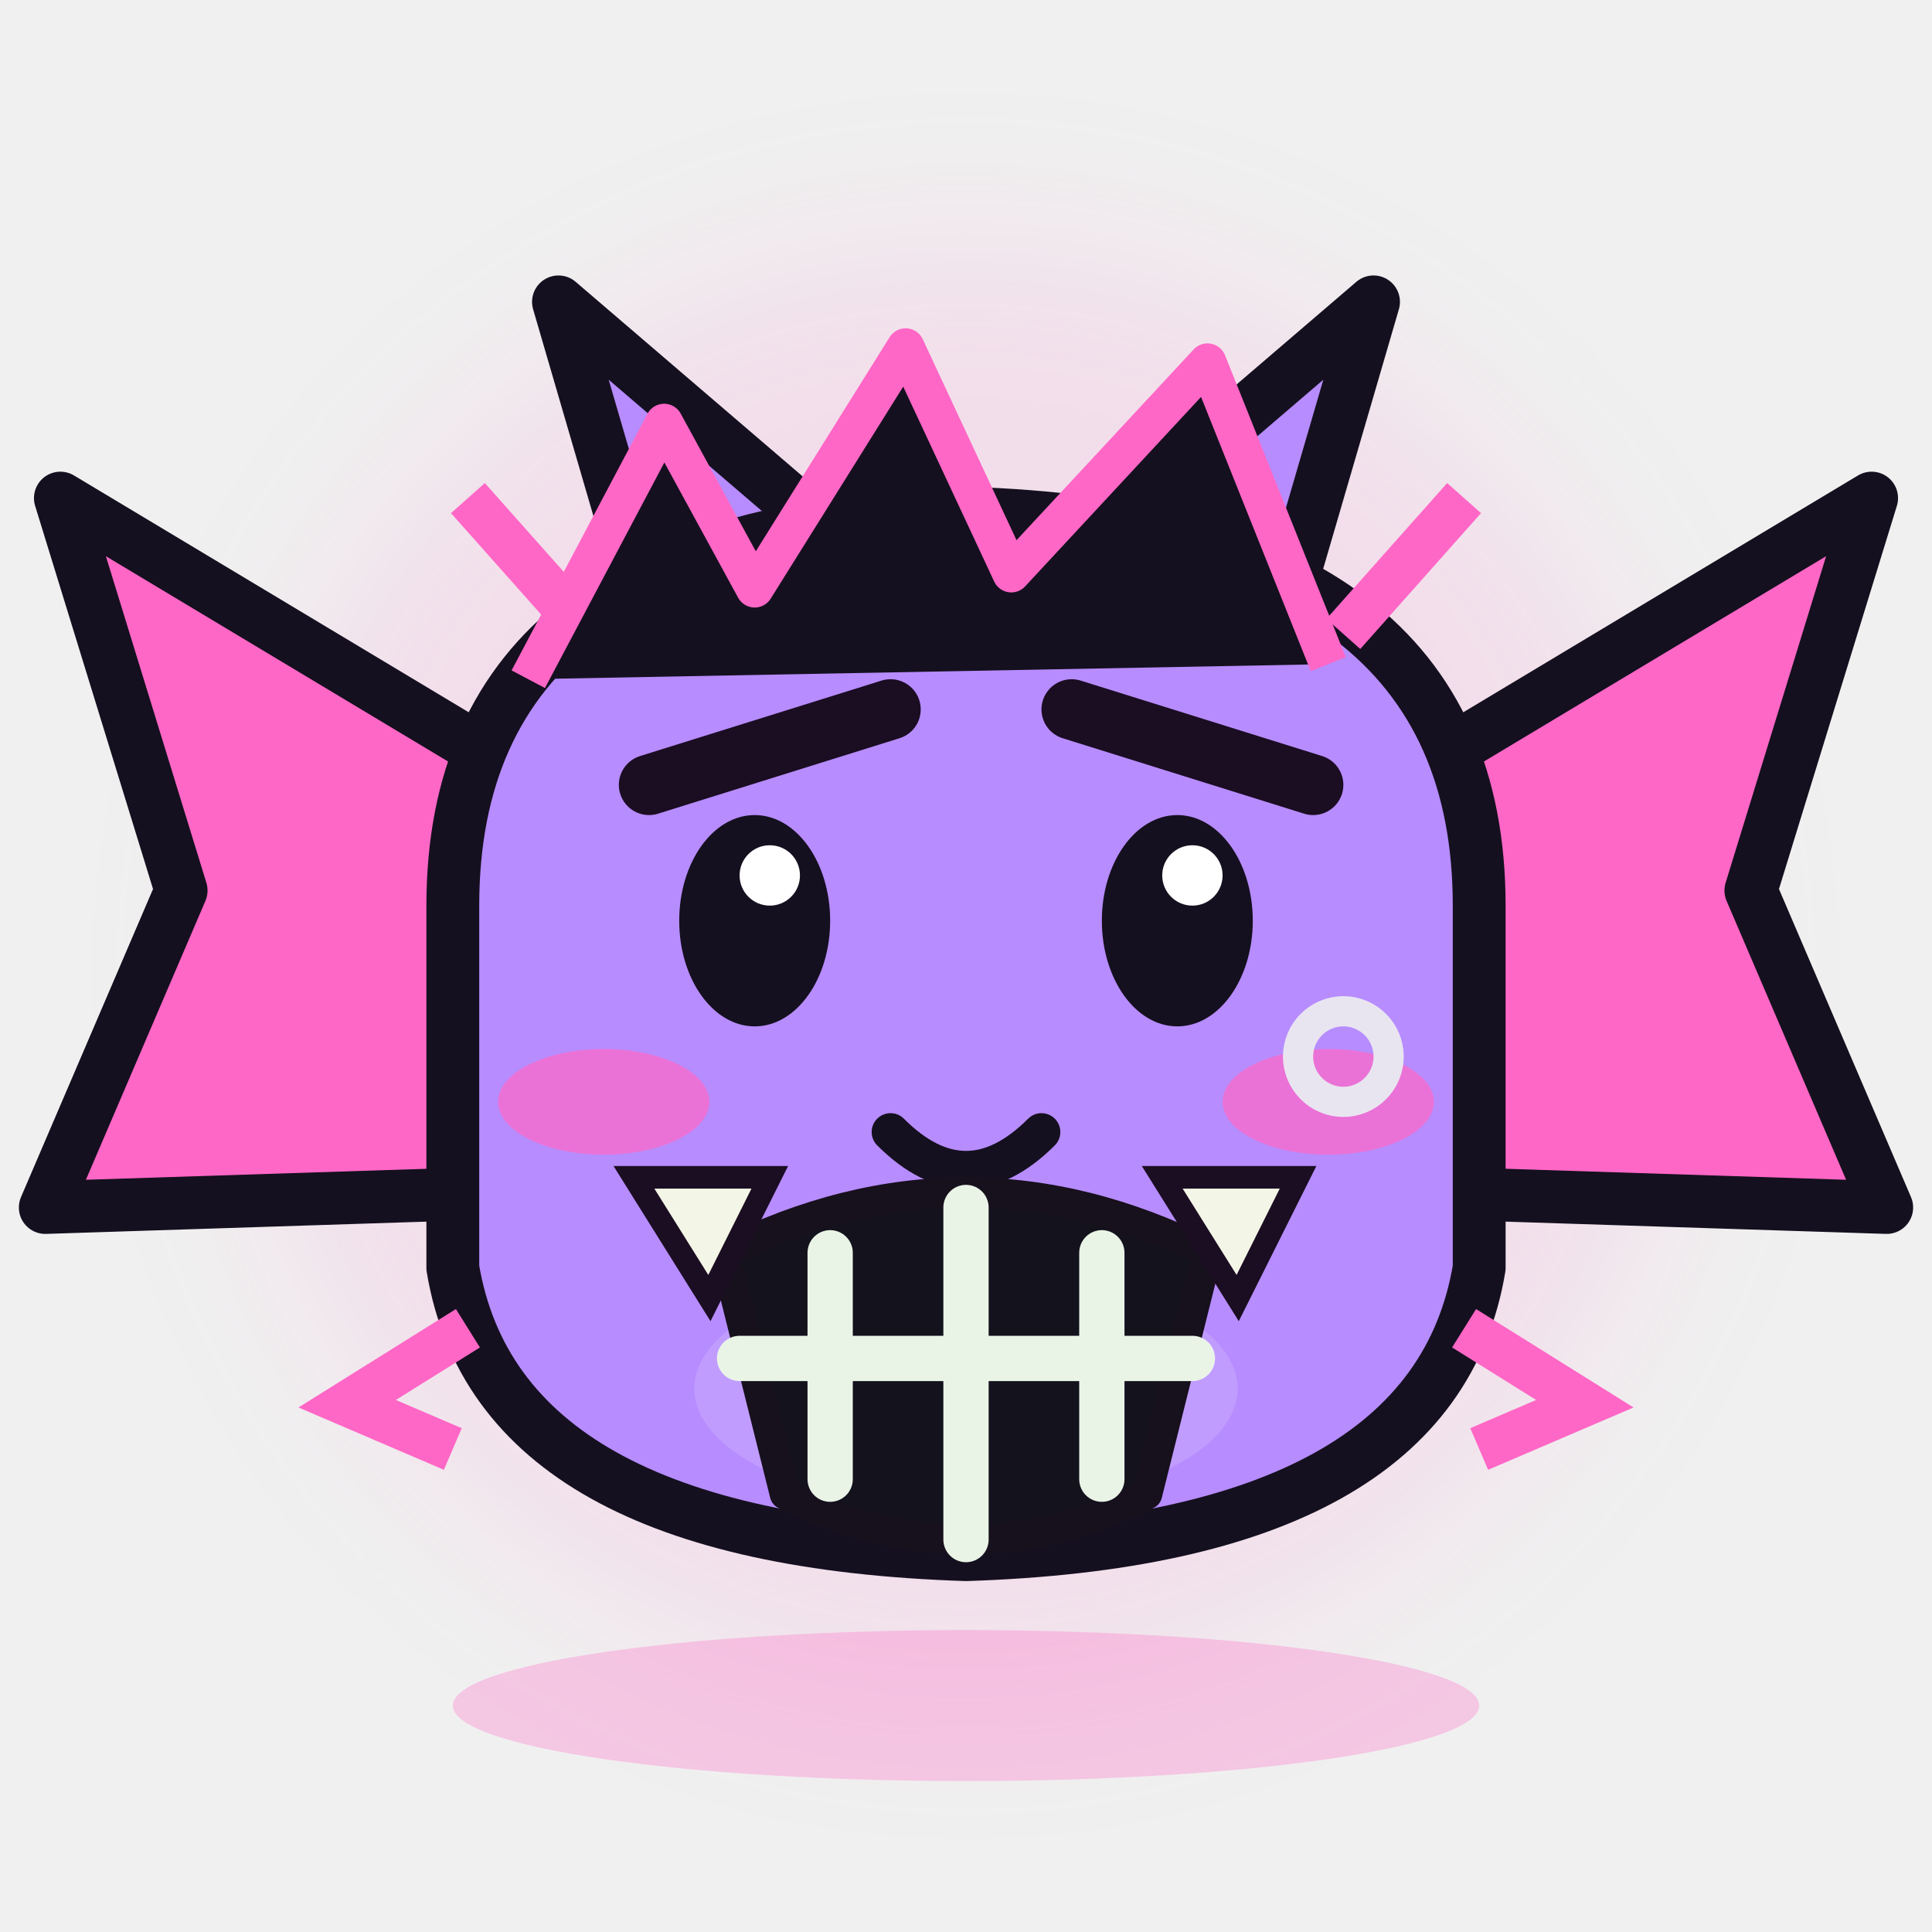
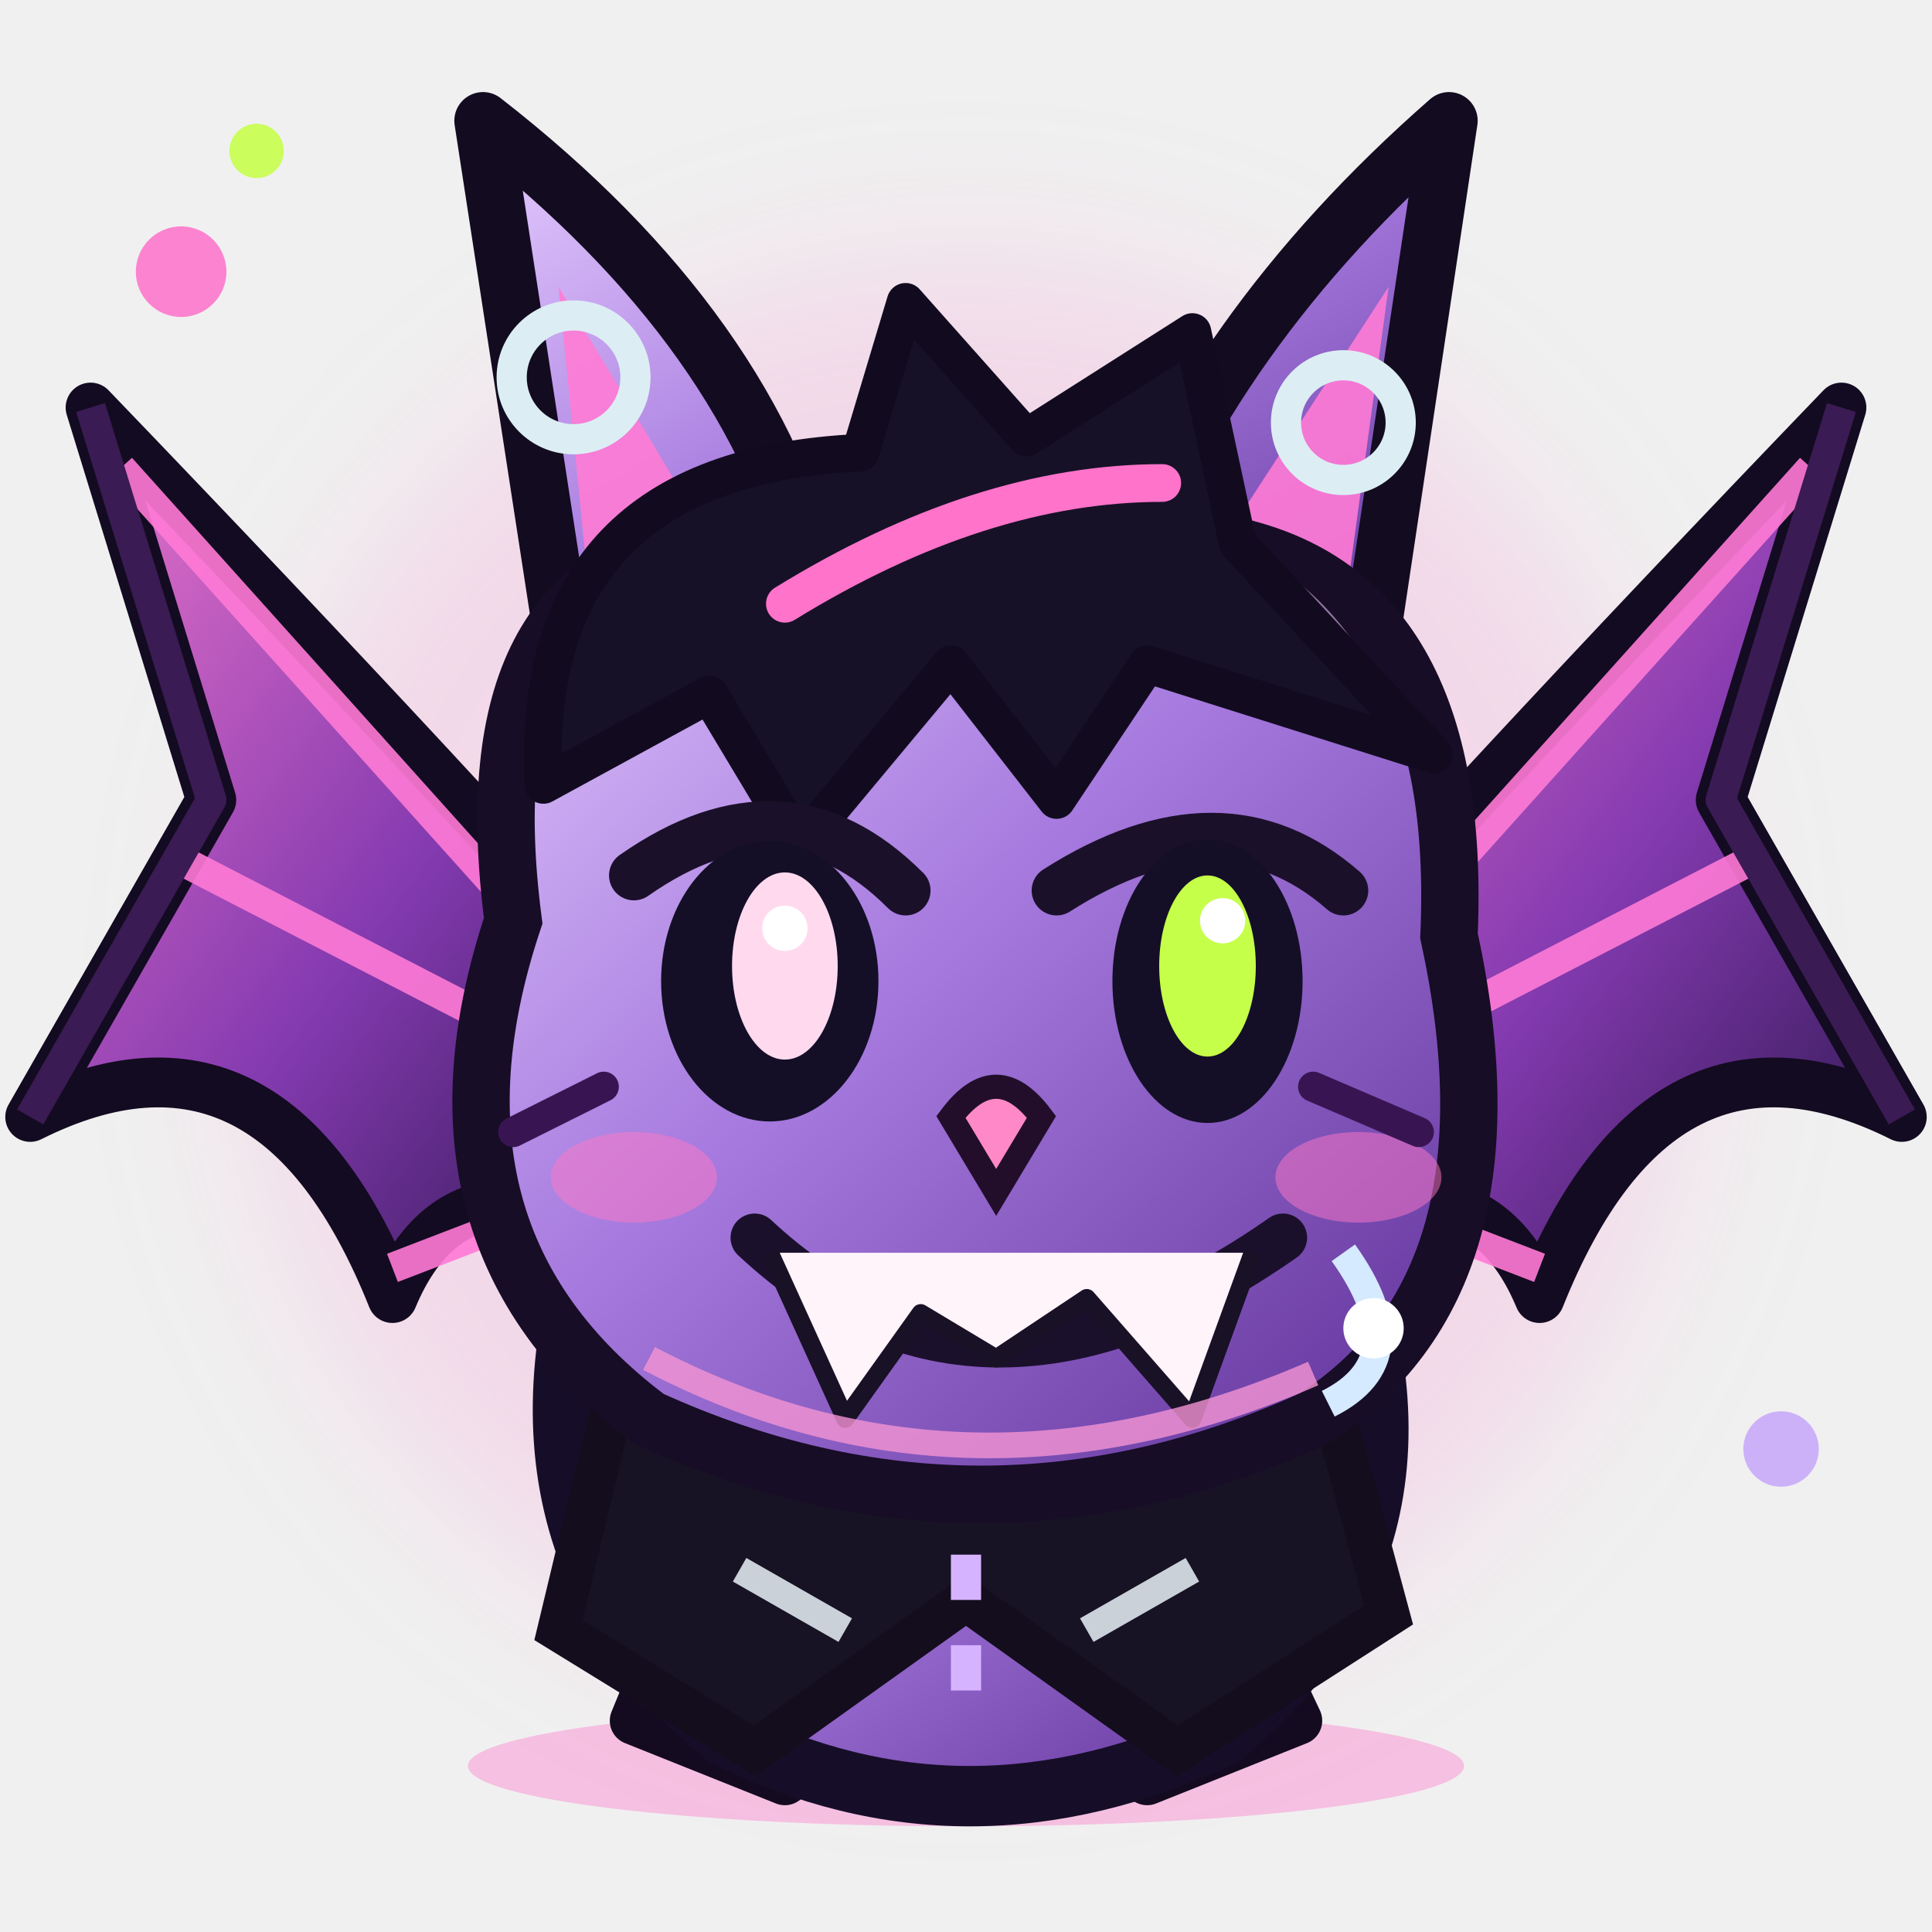
- <svg xmlns="http://www.w3.org/2000/svg" viewBox="0 0 128 128" role="img" aria-label="NOCTURNIB dark neon skeleton mascot">
+ <svg xmlns="http://www.w3.org/2000/svg" viewBox="0 0 128 128" role="img" aria-labelledby="title desc">
  <defs>
-     <filter id="halo" x="-50%" y="-50%" width="200%" height="200%">
+     <linearGradient id="violet" x1="0" y1="0" x2=".9" y2="1">
+       <stop stop-color="#e6ceff" />
+       <stop offset=".48" stop-color="#a77bdf" />
+       <stop offset="1" stop-color="#62349b" />
+     </linearGradient>
+     <linearGradient id="wing" x1="0" y1="0" x2="1" y2="1">
+       <stop stop-color="#f47acc" />
+       <stop offset=".55" stop-color="#843ab0" />
+       <stop offset="1" stop-color="#241445" />
+     </linearGradient>
+     <filter id="halo" x="-70%" y="-70%" width="240%" height="240%">
      <feGaussianBlur stdDeviation="5" />
    </filter>
  </defs>
-   <ellipse cx="64" cy="113" rx="34" ry="5" fill="#ff67c6" opacity=".3" />
-   <circle cx="64" cy="64" r="48" fill="#ff67c6" opacity=".13" filter="url(#halo)" />
-   <path d="M39 54 4 33 12 59 3 80 34 79M89 54 124 33 116 59 125 80 94 79" fill="#ff67c6" stroke="#15101f" stroke-width="3.5" stroke-linejoin="round" />
-   <path d="M44 44 37 20 58 38M84 44 91 20 70 38" fill="#b78cff" stroke="#15101f" stroke-width="3.5" stroke-linejoin="round" />
-   <path d="M30 60 Q30 35 64 34 Q98 35 98 60 L98 84 Q95 102 64 103 Q33 102 30 84Z" fill="#b78cff" stroke="#15101f" stroke-width="3.5" stroke-linejoin="round" />
-   <ellipse cx="64" cy="92" rx="18" ry="8" fill="#fff" opacity=".14" />
-   <ellipse cx="50" cy="61" rx="5" ry="7" fill="#15101f" />
-   <ellipse cx="78" cy="61" rx="5" ry="7" fill="#15101f" />
-   <circle cx="51" cy="58" r="2" fill="#fff" />
-   <circle cx="79" cy="58" r="2" fill="#fff" />
-   <path d="M59 75 Q64 80 69 75" fill="none" stroke="#15101f" stroke-width="2.5" stroke-linecap="round" />
-   <ellipse cx="40" cy="73" rx="7" ry="3.5" fill="#ff67c6" opacity=".7" />
-   <ellipse cx="88" cy="73" rx="7" ry="3.5" fill="#ff67c6" opacity=".7" />
-   <path d="M54 89Q64 96 74 89" stroke="#ff67c6" stroke-width="3" fill="none" stroke-linecap="round" />
-   <g aria-hidden="true" stroke="#17101d" stroke-linejoin="round">
-     <path d="M48 83 Q64 75 80 83 L76 99 Q64 105 52 99Z" fill="#13121d" stroke-width="2" />
-     <path d="M55 83v15M64 80v22M73 83v15M49 90h30" stroke="#e9f4e6" stroke-width="3" stroke-linecap="round" />
-     <path d="M39 42l-8-9m58 9 8-9" stroke="#ff67c6" stroke-width="3" />
+   <ellipse cx="64" cy="117" rx="33" ry="4" fill="#ff67c6" opacity=".35" />
+   <circle cx="64" cy="65" r="48" fill="#ff67c6" opacity=".17" filter="url(#halo)" />
+   <g id="bubbles" opacity=".88">
+     <circle cx="12" cy="18" r="3" fill="#ff67c6" opacity=".9" />
+     <circle cx="118" cy="96" r="2.5" fill="#b78cff" opacity=".7" />
+     <circle cx="17" cy="10" r="1.8" fill="#c6ff49" />
  </g>
-   <g aria-hidden="true">
-     <path d="M35 45 44 28 50 39 60 23 67 38 80 24 88 44" fill="#15101f" stroke="#ff67c6" stroke-width="2.5" stroke-linejoin="round" />
-     <path d="M43 52l16-5M71 47l16 5" stroke="#1b0d22" stroke-width="4" stroke-linecap="round" />
-     <path d="M42 78h9l-4 8zM77 78h9l-4 8z" fill="#f3f6e6" stroke="#1b0d22" stroke-width="1.5" />
-     <path d="M31 88l-8 5 7 3M97 88l8 5-7 3" fill="none" stroke="#ff67c6" stroke-width="3" />
-     <circle cx="89" cy="70" r="3" fill="none" stroke="#e9e5f0" stroke-width="2" />
+   <g id="mascot">
+     <g id="wing-left" stroke="#130b21" stroke-linejoin="round" stroke-width="3.3">
+       <path d="M45 69 Q31 53 6 27 L14 53 2 74 Q18 66 26 86 Q31 74 46 85Z" fill="url(#wing)" />
+       <path d="M43 70 8 31M43 73 12 57M39 79 26 84" stroke="#ff7ad6" stroke-width="2" fill="none" opacity=".9" />
+       <path d="M6 27l8 26-12 21" fill="none" stroke="#3b1b54" stroke-width="2" />
+     </g>
+     <g id="wing-right" stroke="#130b21" stroke-linejoin="round" stroke-width="3.3">
+       <path d="M83 69 Q97 53 122 27 L114 53 126 74 Q110 66 102 86 Q97 74 82 85Z" fill="url(#wing)" />
+       <path d="M85 70 120 31M85 73 116 57M89 79 102 84" stroke="#ff7ad6" stroke-width="2" fill="none" opacity=".9" />
+       <path d="M122 27l-8 26 12 21" fill="none" stroke="#3b1b54" stroke-width="2" />
+     </g>
+     <path d="M49 97l-7 17 10 4 8-8M78 97l8 17-10 4-8-8" fill="#6a3b9e" stroke="#140b20" stroke-width="3.2" stroke-linejoin="round" />
+     <path d="M41 77Q31 101 48 115Q64 123 81 115Q98 101 87 78Z" fill="url(#violet)" stroke="#160e28" stroke-width="4" />
+     <path d="M43 83l-6 25 13 8 14-10 14 10 14-9-7-26-21 9Z" fill="#171224" stroke="#140d1e" stroke-width="2.8" />
+     <path d="M47 96l16-4 16 4" stroke="#ff73ca" stroke-width="2.5" fill="none" />
+     <path d="M64 91v24" stroke="#d6b3ff" stroke-width="2" stroke-dasharray="3 3" />
+     <path d="M49 104l7 4m23-4-7 4" stroke="#cad1d9" stroke-width="1.8" />
+     <circle cx="49" cy="95" r="2.5" fill="#c6ff49" />
+     <circle cx="79" cy="95" r="2.5" fill="#c6ff49" />
+     <path d="M38 47 32 8 Q50 22 54 39 M74 39 Q80 22 96 8 L90 48" fill="url(#violet)" stroke="#130b20" stroke-width="3.8" stroke-linejoin="round" />
+     <path d="M39 39 37 19 49 39 M79 39 92 19 89 41" fill="#ff7bd5" opacity=".9" />
+     <circle cx="38" cy="25" r="4.1" fill="none" stroke="#dceef4" stroke-width="2" />
+     <circle cx="89" cy="28" r="3.8" fill="none" stroke="#dceef4" stroke-width="2" />
+     <path d="M34 61Q31 38 47 36Q64 25 81 36Q97 39 96 62Q101 85 87 94Q65 104 43 94Q27 82 34 61Z" fill="url(#violet)" stroke="#170d26" stroke-width="3.8" />
+     <path d="M40 44Q47 37 55 36M77 36q9 2 13 10" fill="none" stroke="#edc6ff" opacity=".56" stroke-width="3" stroke-linecap="round" />
+     <path d="M36 52Q35 31 57 30L60 20 68 29 79 22 82 36 95 50 76 44 70 53 63 44 53 56 47 46Z" fill="#171127" stroke="#120b20" stroke-width="2.5" stroke-linejoin="round" />
+     <path d="M52 40q13-8 25-8" fill="none" stroke="#ff73ca" stroke-width="2.5" stroke-linecap="round" />
+     <path d="M42 58q10-7 18 1M70 59q11-7 19 0" stroke="#1b102a" stroke-width="3.3" fill="none" stroke-linecap="round" />
+     <ellipse cx="51" cy="65" rx="7.2" ry="9.3" fill="#140f27" />
+     <ellipse cx="80" cy="65" rx="6.3" ry="9.4" fill="#140f27" />
+     <ellipse cx="52" cy="64" rx="3.5" ry="6.2" fill="#ffdaef" />
+     <ellipse cx="80" cy="64" rx="3.2" ry="6" fill="#c6ff49" />
+     <circle cx="52" cy="61.5" r="1.5" fill="#fff" />
+     <circle cx="81" cy="61" r="1.5" fill="#fff" />
+     <path d="M63 74q3-4 6 0l-3 5z" fill="#ff89c8" stroke="#220e2b" stroke-width="1.6" />
+     <ellipse cx="42" cy="78" rx="5.5" ry="3" fill="#ff78c6" opacity=".5" />
+     <ellipse cx="90" cy="78" rx="5.5" ry="3" fill="#ff78c6" opacity=".5" />
+     <path d="M50 82Q65 96 85 82" stroke="#1b102c" stroke-width="3.2" fill="none" stroke-linecap="round" />
+     <path d="M51 83l5 11 5-7 5 3 6-4 7 8 4-11" fill="#fff4fa" stroke="#191126" stroke-width="1.2" stroke-linejoin="round" />
+     <path d="M43 90Q64 101 87 91" fill="none" stroke="#f494d3" stroke-width="1.7" opacity=".8" />
+     <path d="M87 72l7 3m-54-3-6 3" stroke="#381552" stroke-width="2" stroke-linecap="round" />
+     <path d="M89 83q5 7-1 10" fill="none" stroke="#d5eaff" stroke-width="1.9" />
+     <circle cx="91" cy="88" r="2" fill="#fff" />
+     <g id="lids" opacity="0">
+       <path d="M45 65q7-5 14 0M74 65q7-4 13 0" stroke="#9a6ada" stroke-width="12" fill="none" stroke-linecap="round" />
+       <path d="M46 64l13 2m16-1 12 0" stroke="#271437" stroke-width="2.5" stroke-linecap="round" />
+     </g>
+     <g id="wink" opacity="0">
+       <ellipse cx="51" cy="65" rx="11" ry="12" fill="#a477e0" />
+       <path d="M42 65q10-6 17 0" stroke="#21102e" stroke-width="3" fill="none" stroke-linecap="round" />
+     </g>
  </g>
</svg>
